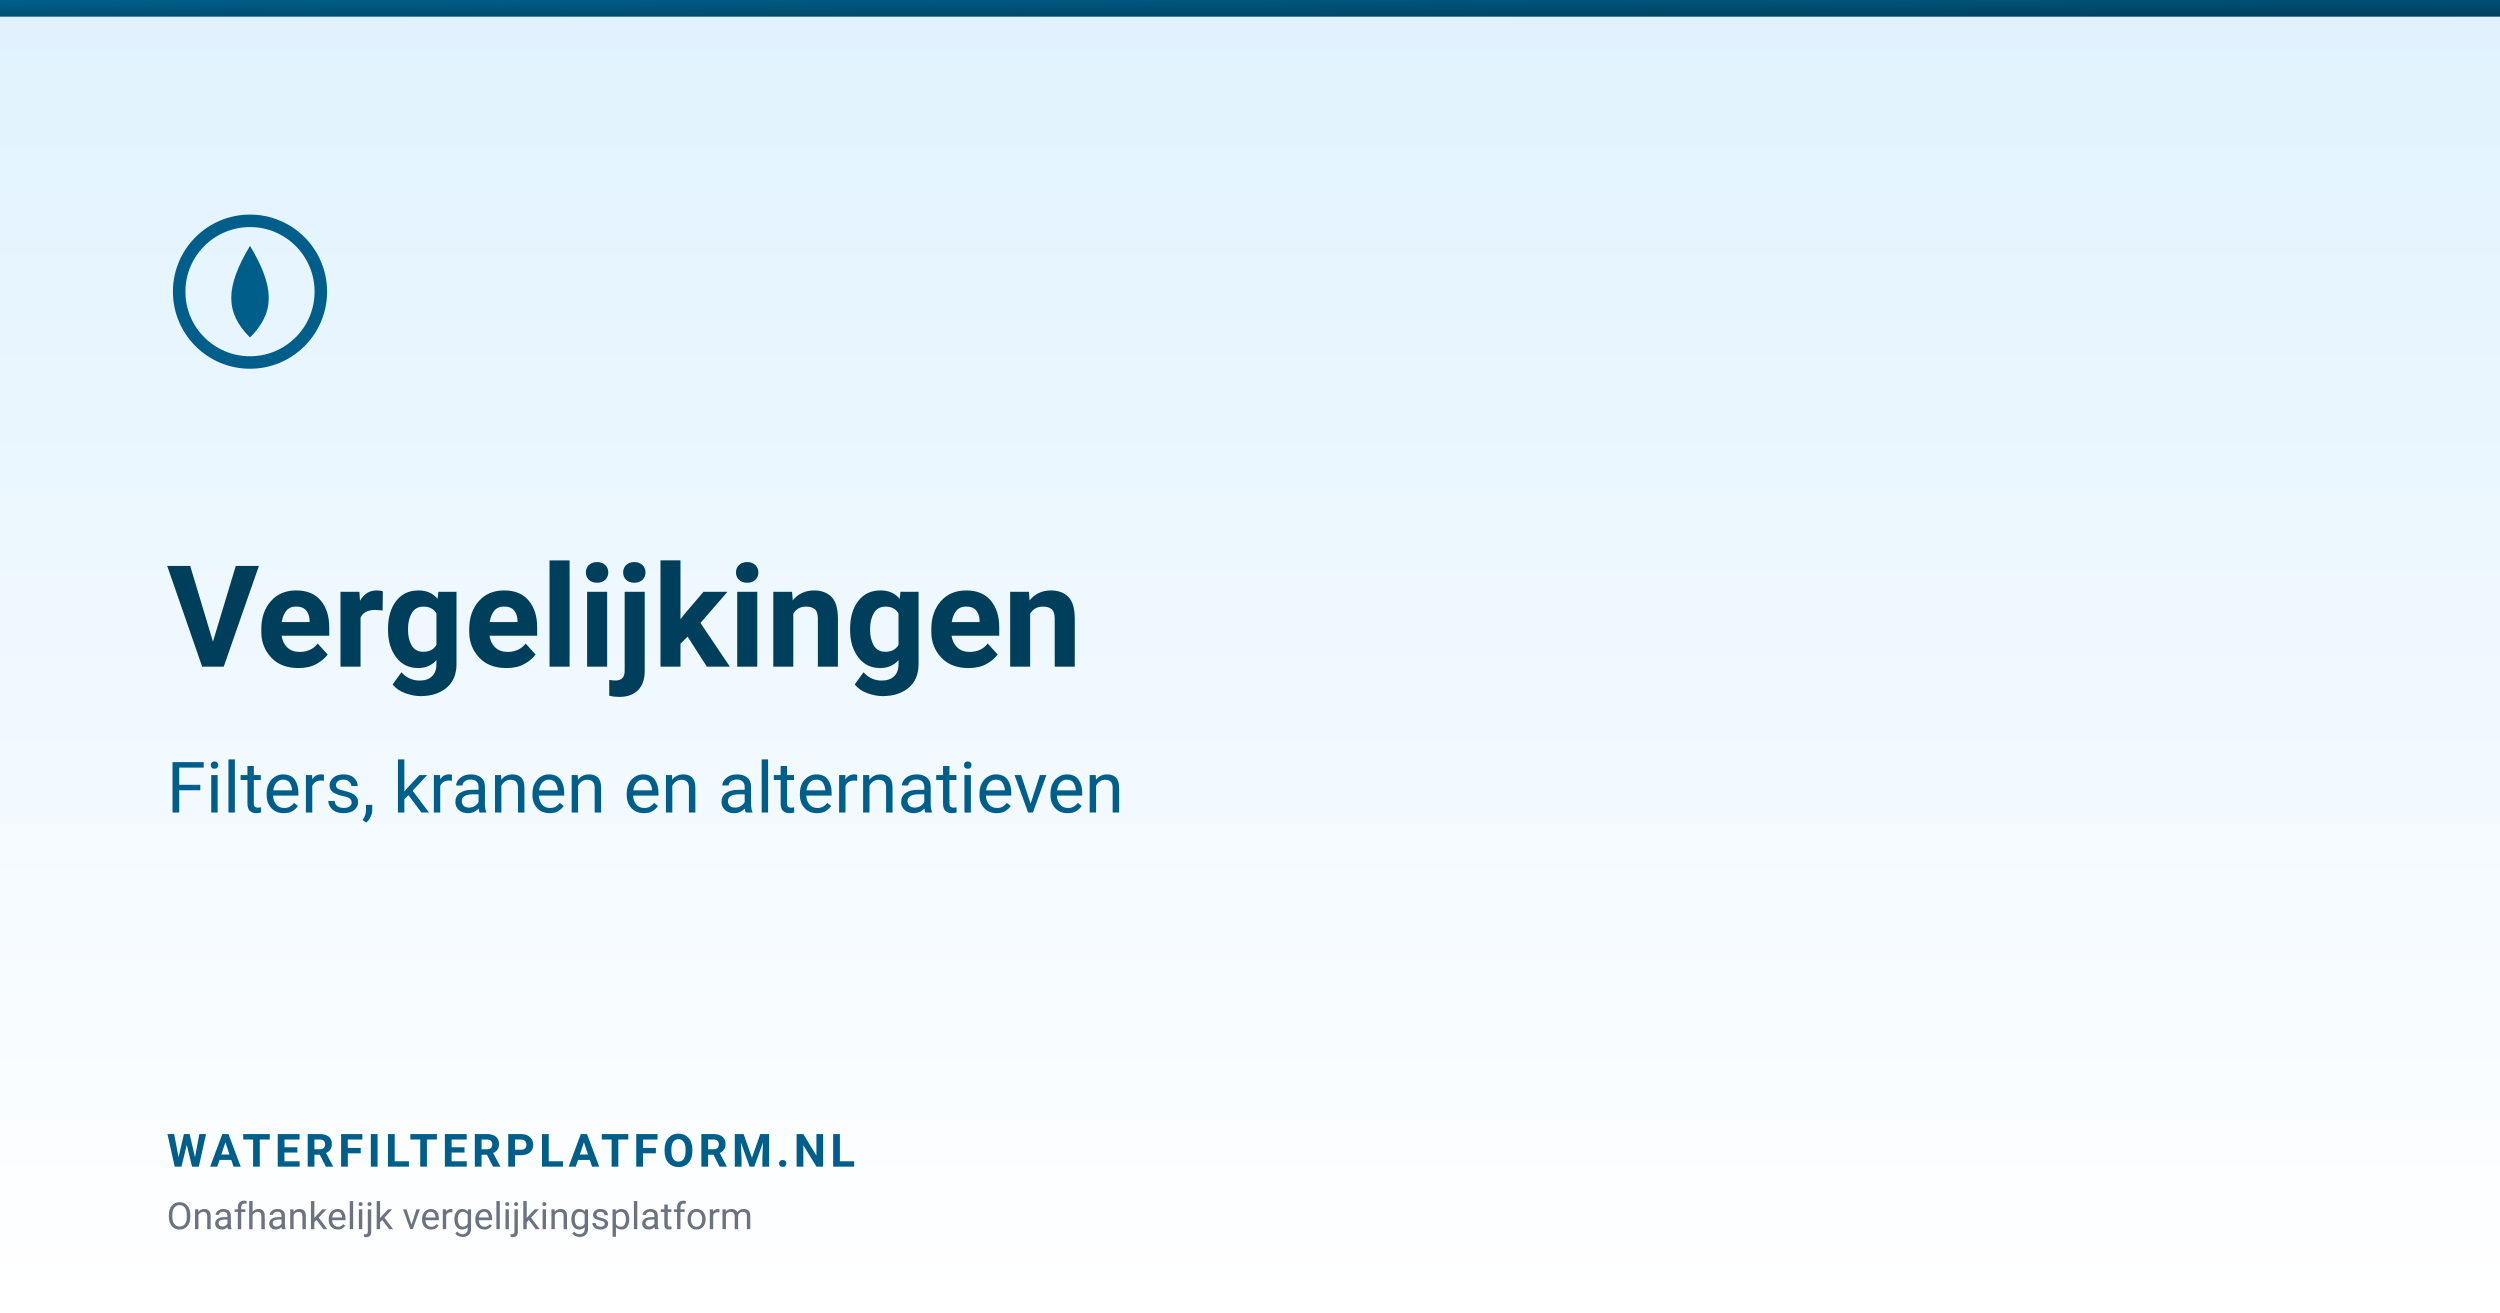
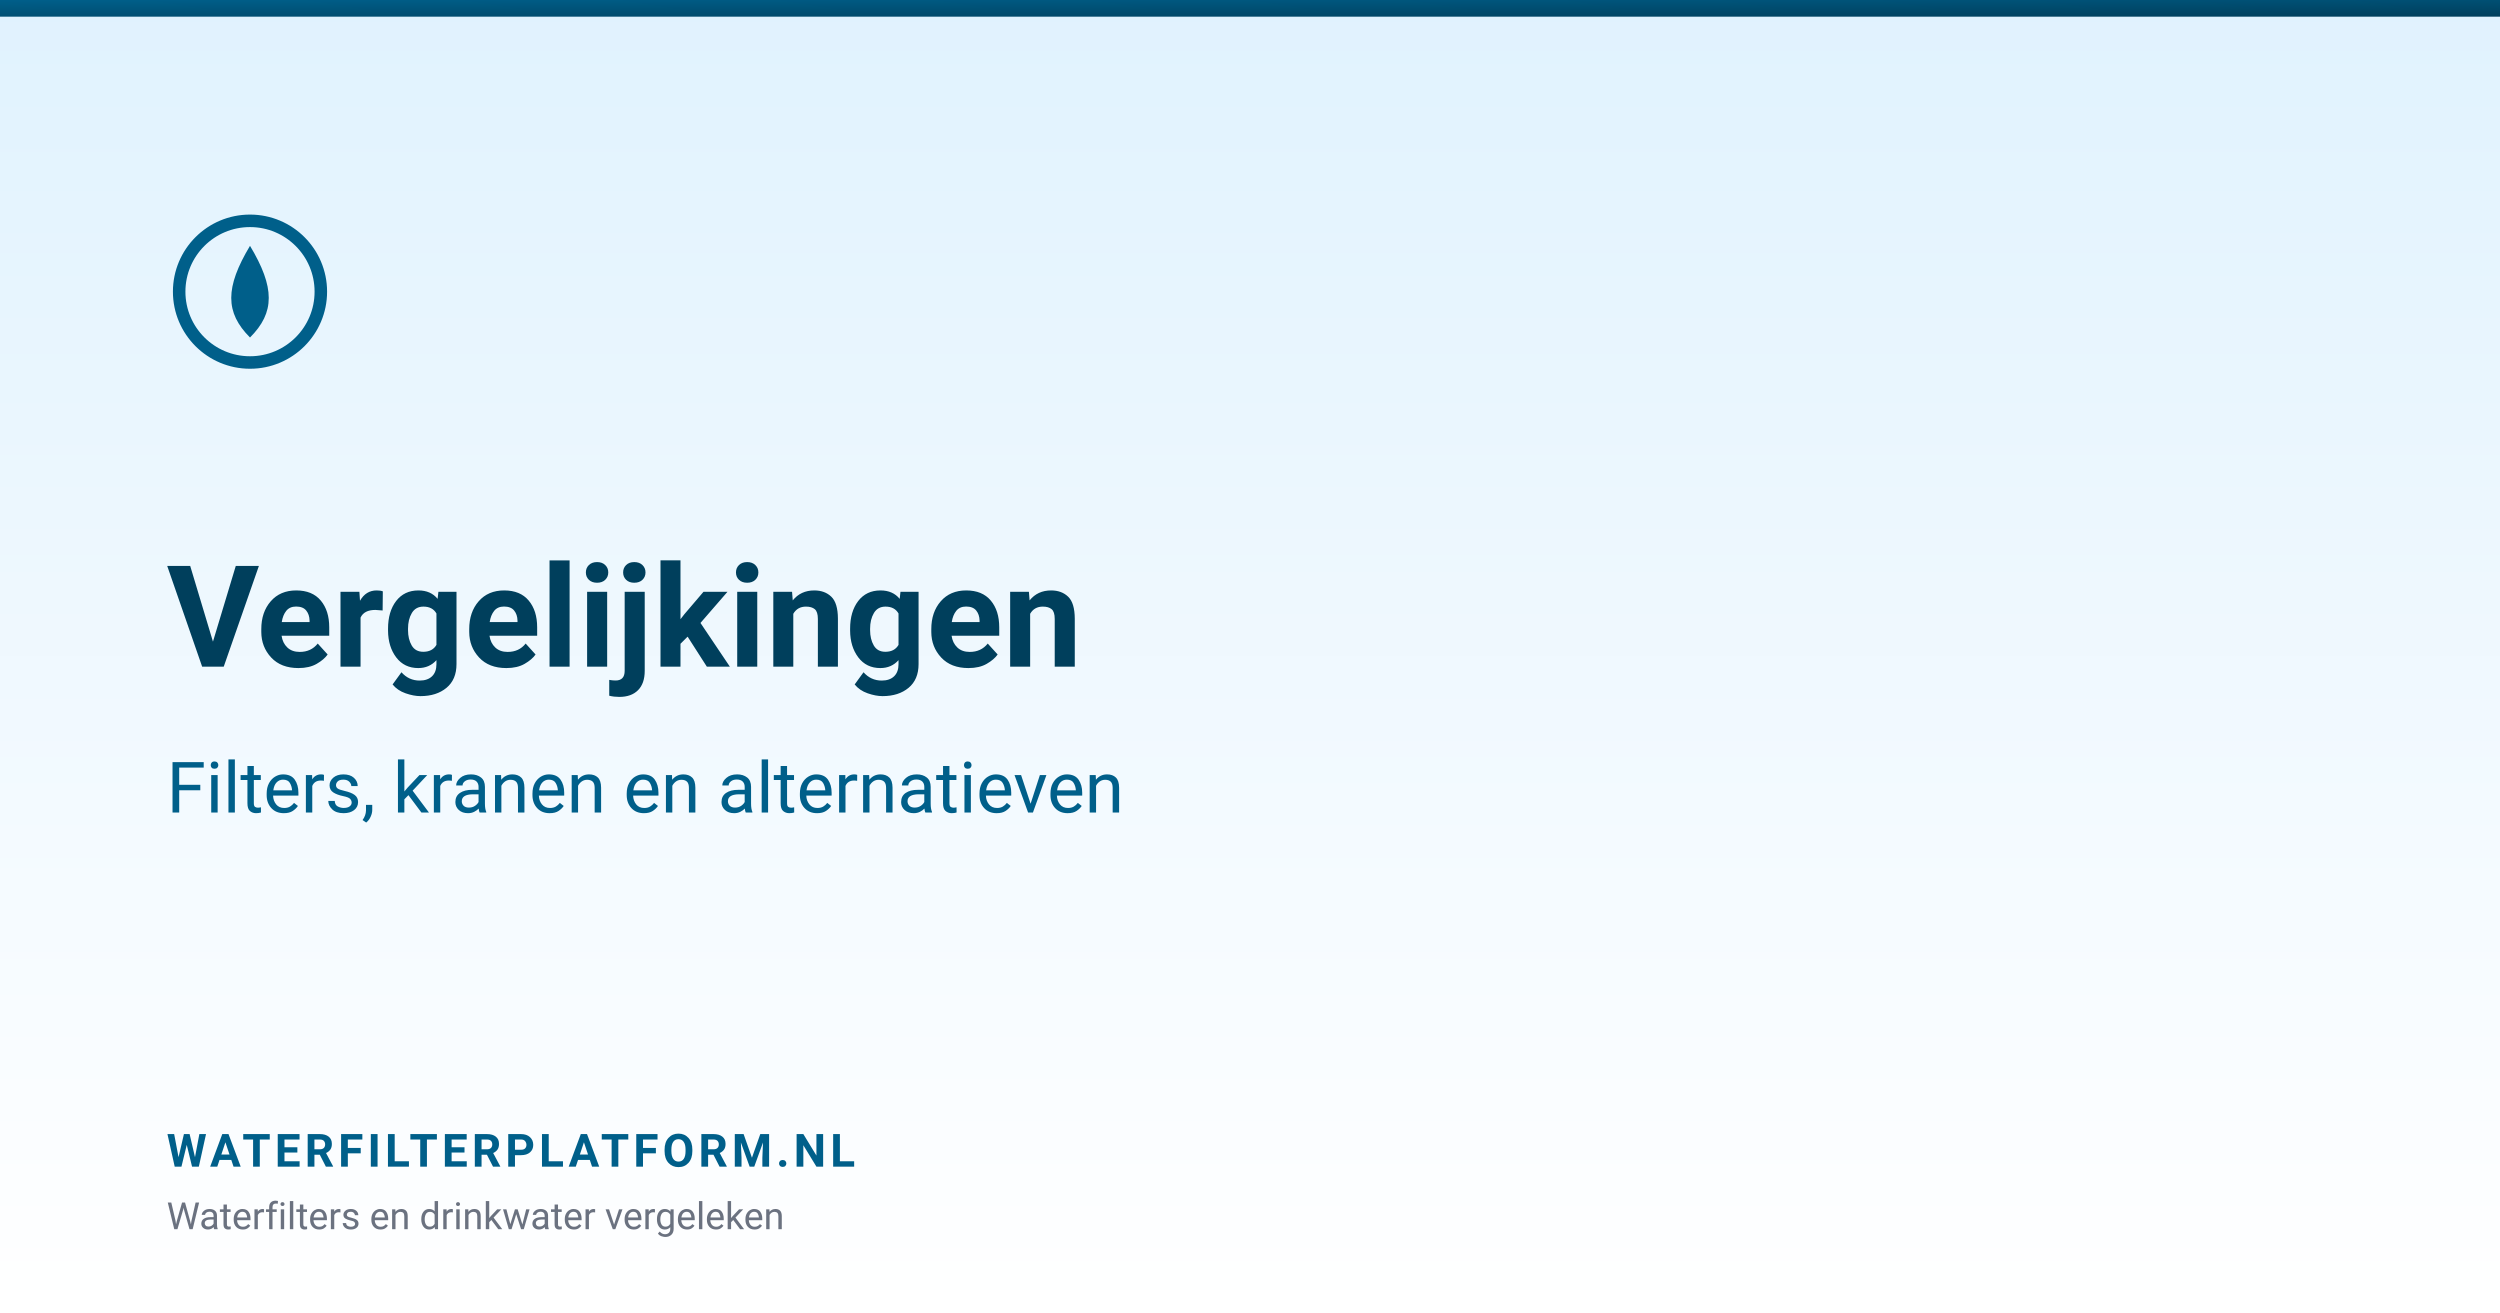
<svg xmlns="http://www.w3.org/2000/svg" viewBox="0 0 1200 630" width="1200" height="630">
  <defs>
    <linearGradient id="bg" x1="0" y1="0" x2="0" y2="1">
      <stop offset="0%" stop-color="#E0F2FE" />
      <stop offset="100%" stop-color="#FFFFFF" />
    </linearGradient>
    <linearGradient id="accent" x1="0" y1="0" x2="1" y2="1">
      <stop offset="0%" stop-color="#005F8A" />
      <stop offset="100%" stop-color="#003F5C" />
    </linearGradient>
  </defs>
  <rect width="1200" height="630" fill="url(#bg)" />
  <rect x="0" y="0" width="1200" height="8" fill="url(#accent)" />
  <g transform="translate(80, 100)">
    <circle cx="40" cy="40" r="34" fill="none" stroke="#005F8A" stroke-width="6" />
    <path d="M 40 18 C 28 38, 28 50, 40 62 C 52 50, 52 38, 40 18 Z" fill="#005F8A" />
  </g>
  <text x="80" y="320" font-family="system-ui, -apple-system, Segoe UI, Roboto, sans-serif" font-size="68" font-weight="700" fill="#003F5C">Vergelijkingen</text>
  <text x="80" y="390" font-family="system-ui, -apple-system, Segoe UI, Roboto, sans-serif" font-size="34" font-weight="400" fill="#005F8A">Filters, kranen en alternatieven</text>
  <text x="80" y="560" font-family="system-ui, -apple-system, Segoe UI, Roboto, sans-serif" font-size="22" font-weight="600" fill="#005F8A" letter-spacing="2">WATERFILTERPLATFORM.NL</text>
-   <text x="80" y="590" font-family="system-ui, -apple-system, Segoe UI, Roboto, sans-serif" font-size="18" font-weight="400" fill="#6B7280">Onafhankelijk vergelijkingsplatform</text>
+   <text x="80" y="590" font-family="system-ui, -apple-system, Segoe UI, Roboto, sans-serif" font-size="18" font-weight="400" fill="#6B7280">Waterfilters en drinkwater vergeleken</text>
</svg>
